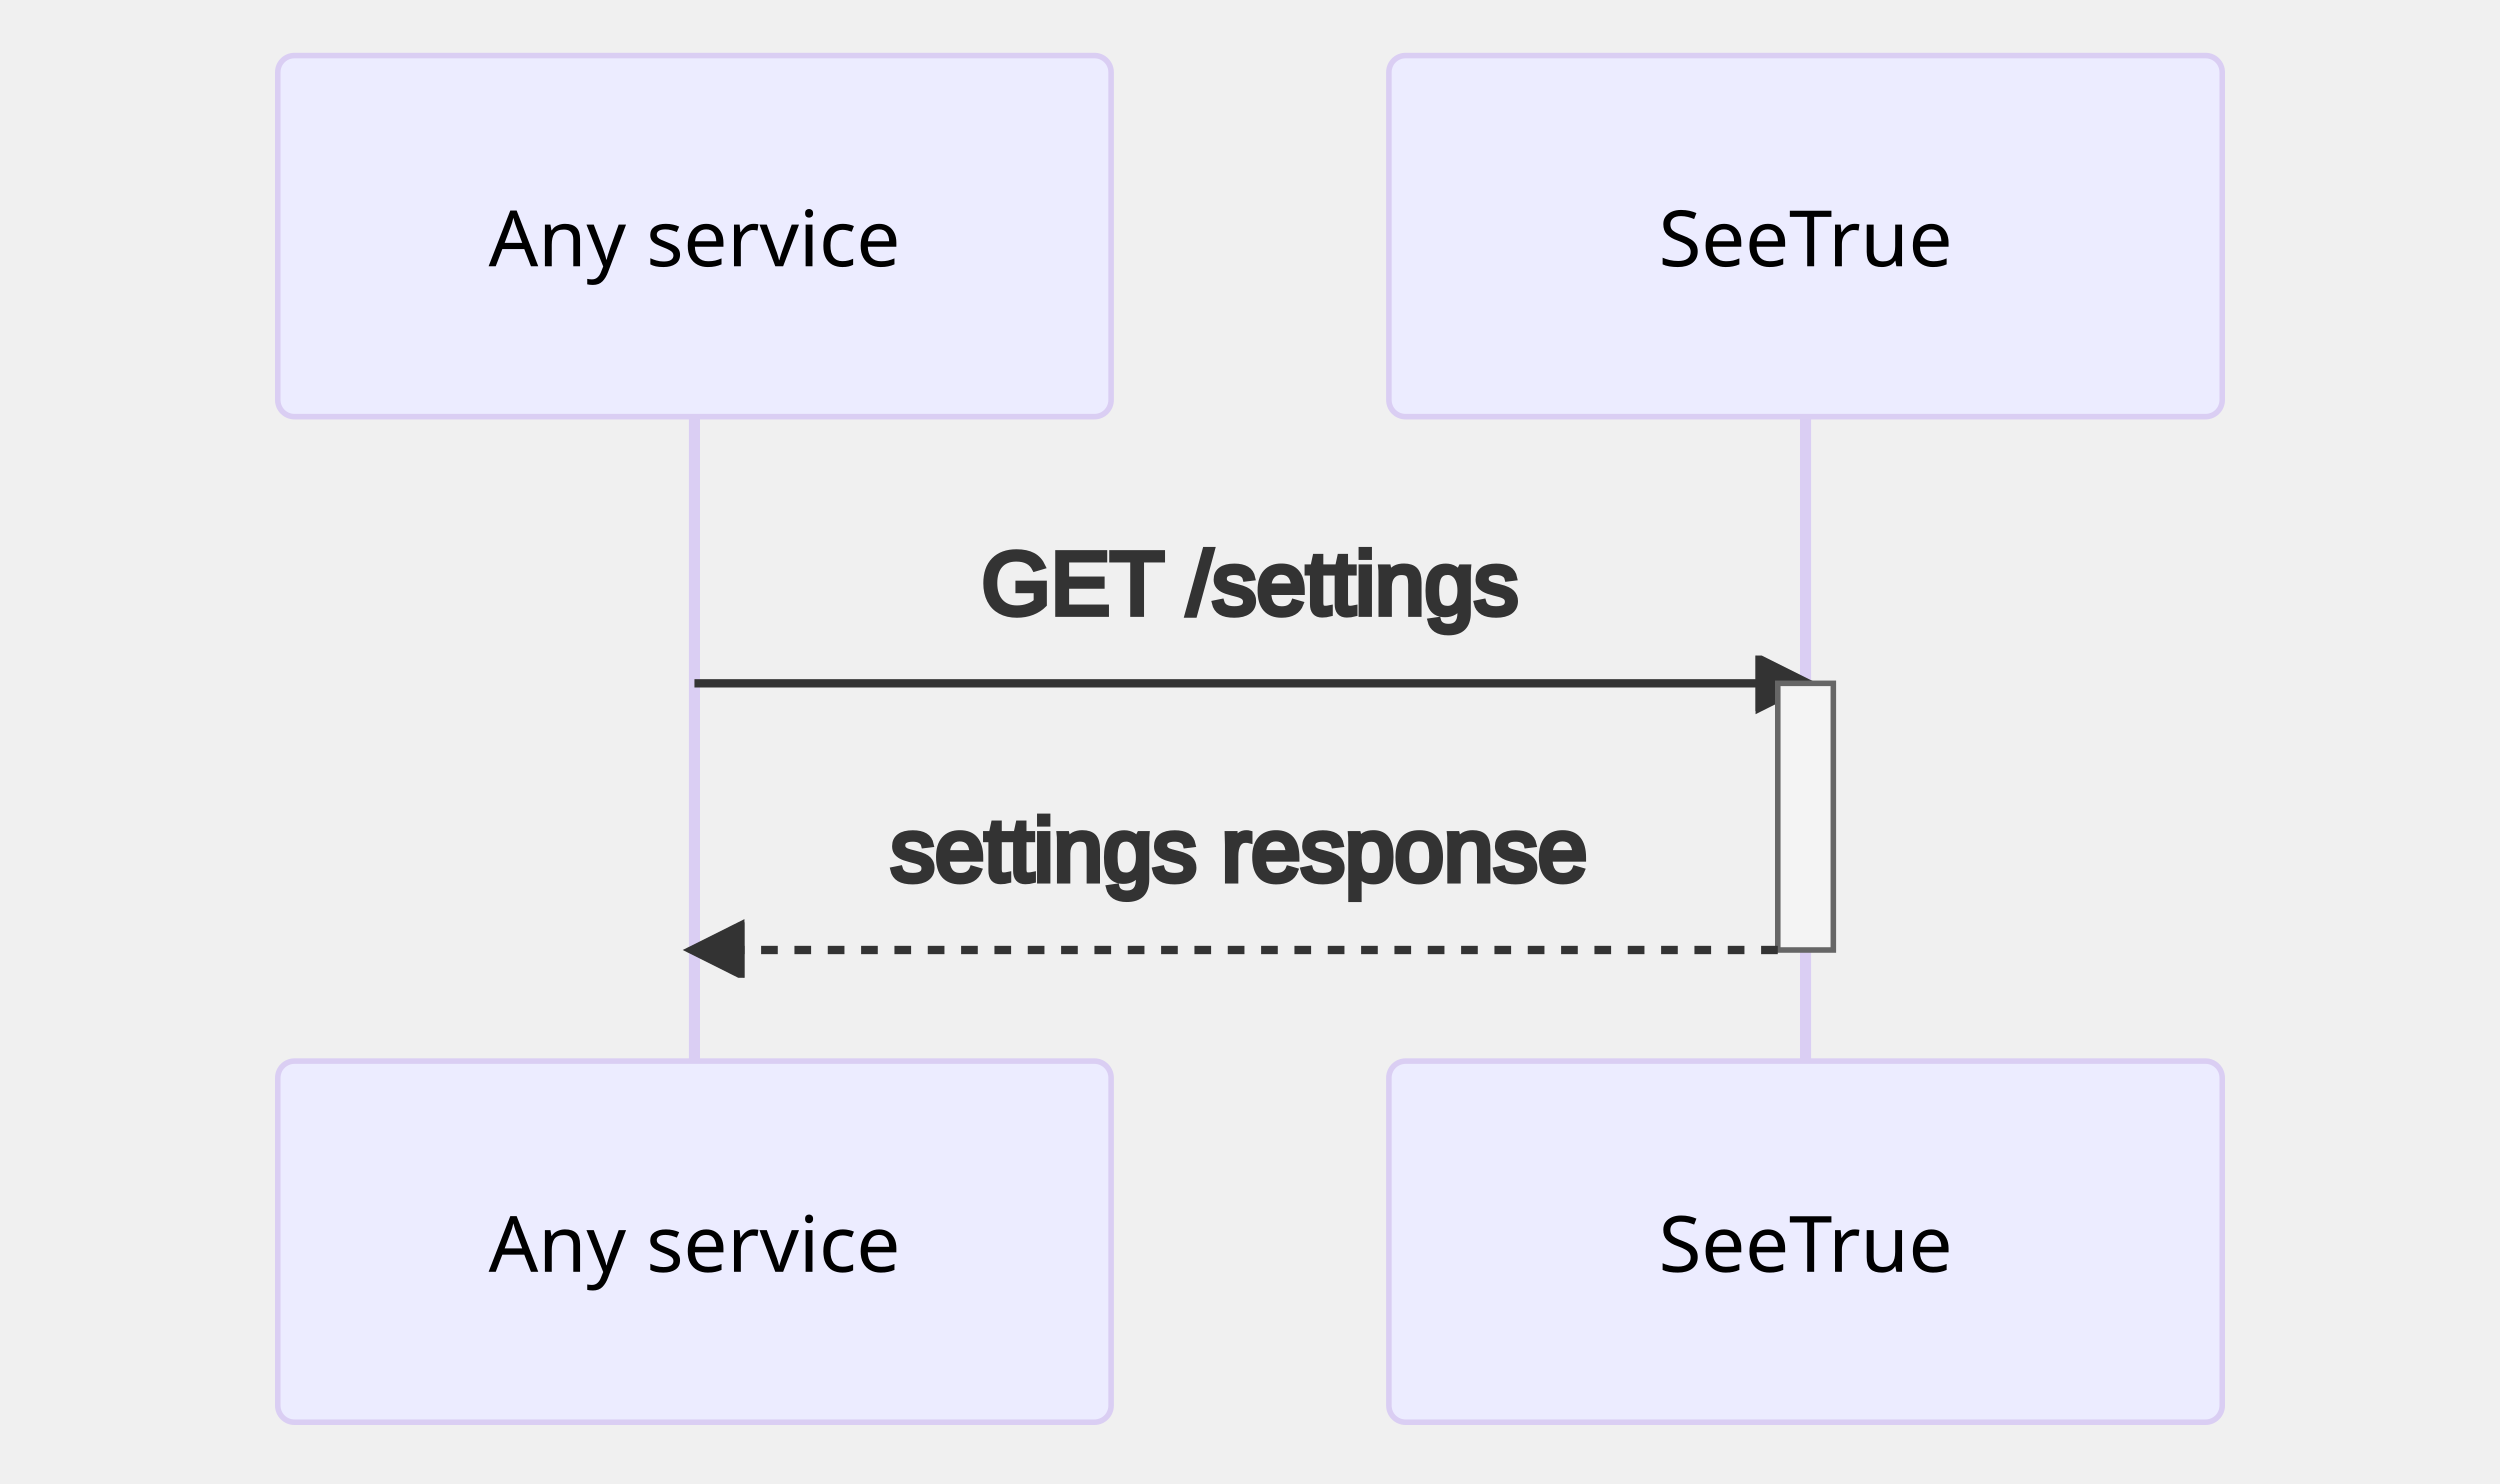
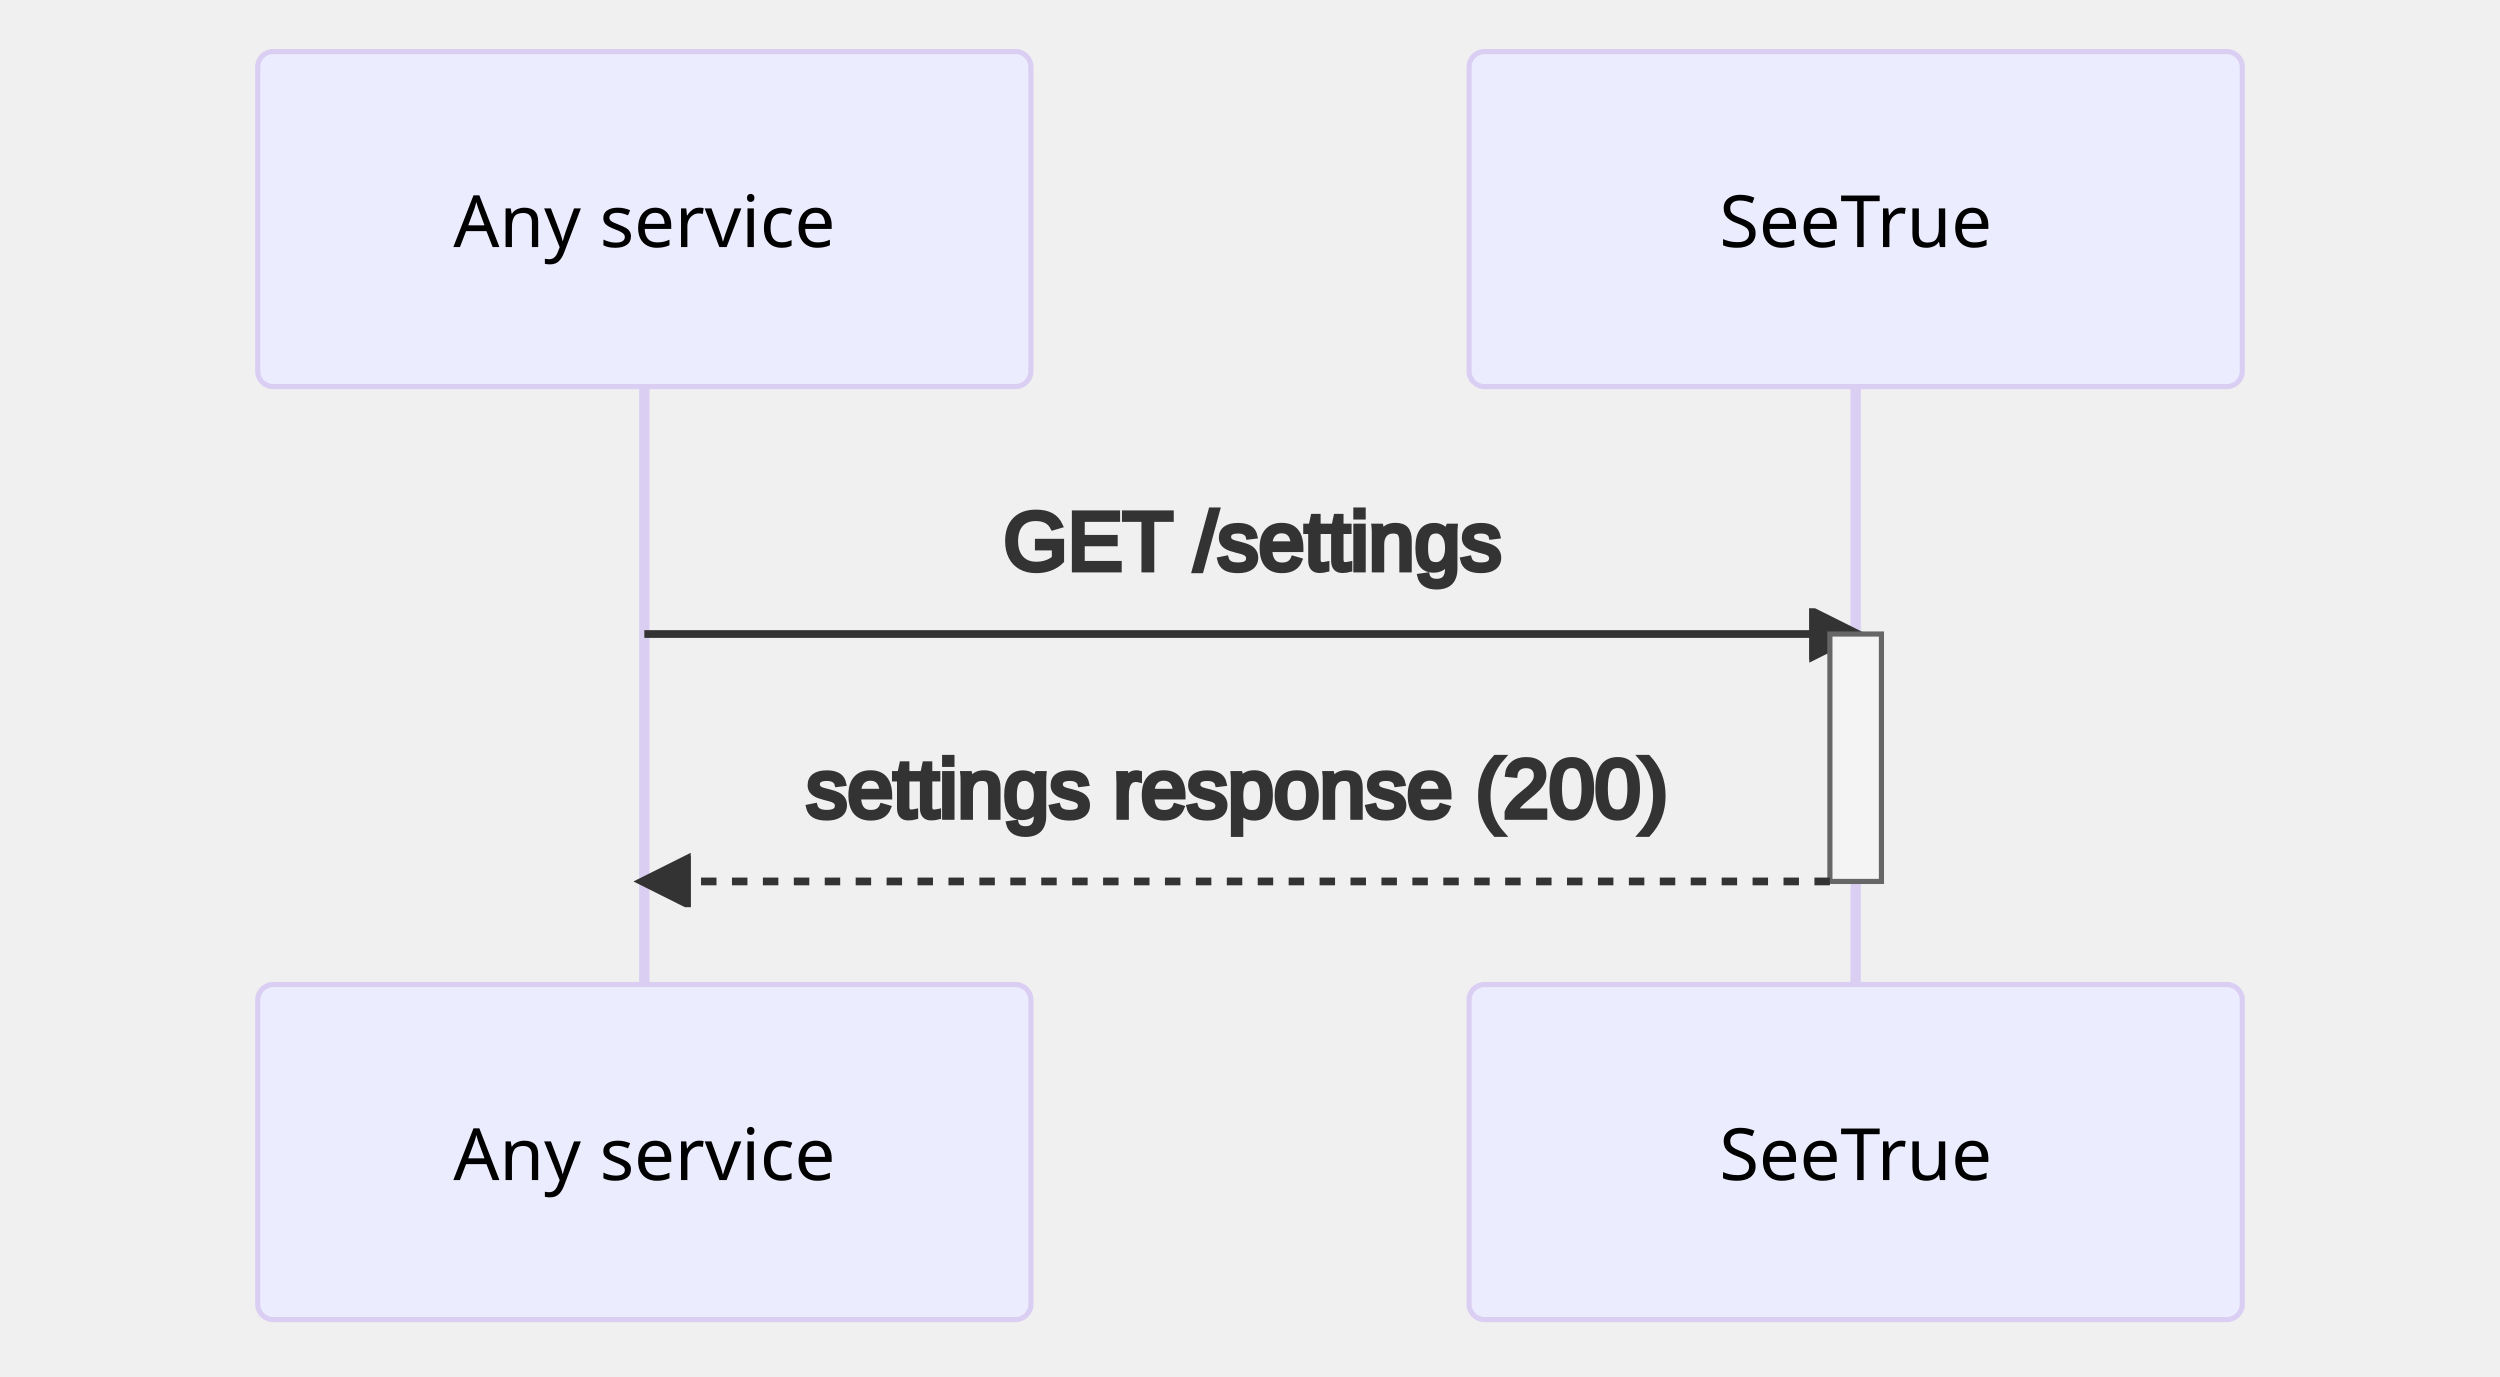
- <svg xmlns="http://www.w3.org/2000/svg" id="mermaid-1643148466842" width="100%" height="267" style="max-width: 450px; background-color: white;" viewBox="-50 -10 450 267">
-   <style>#mermaid-1643148466842 {font-family:"trebuchet ms",verdana,arial,sans-serif;font-size:16px;fill:#333;}#mermaid-1643148466842 .error-icon{fill:#552222;}#mermaid-1643148466842 .error-text{fill:#552222;stroke:#552222;}#mermaid-1643148466842 .edge-thickness-normal{stroke-width:2px;}#mermaid-1643148466842 .edge-thickness-thick{stroke-width:3.5px;}#mermaid-1643148466842 .edge-pattern-solid{stroke-dasharray:0;}#mermaid-1643148466842 .edge-pattern-dashed{stroke-dasharray:3;}#mermaid-1643148466842 .edge-pattern-dotted{stroke-dasharray:2;}#mermaid-1643148466842 .marker{fill:#333333;stroke:#333333;}#mermaid-1643148466842 .marker.cross{stroke:#333333;}#mermaid-1643148466842 svg{font-family:"trebuchet ms",verdana,arial,sans-serif;font-size:16px;}#mermaid-1643148466842 .actor{stroke:hsl(259.626, 59.777%, 87.902%);fill:#ECECFF;}#mermaid-1643148466842 text.actor&gt;tspan{fill:black;stroke:none;}#mermaid-1643148466842 .actor-line{stroke:grey;}#mermaid-1643148466842 .messageLine0{stroke-width:1.5;stroke-dasharray:none;stroke:#333;}#mermaid-1643148466842 .messageLine1{stroke-width:1.5;stroke-dasharray:2,2;stroke:#333;}#mermaid-1643148466842 #arrowhead path{fill:#333;stroke:#333;}#mermaid-1643148466842 .sequenceNumber{fill:white;}#mermaid-1643148466842 #sequencenumber{fill:#333;}#mermaid-1643148466842 #crosshead path{fill:#333;stroke:#333;}#mermaid-1643148466842 .messageText{fill:#333;stroke:#333;}#mermaid-1643148466842 .labelBox{stroke:hsl(259.626, 59.777%, 87.902%);fill:#ECECFF;}#mermaid-1643148466842 .labelText,#mermaid-1643148466842 .labelText&gt;tspan{fill:black;stroke:none;}#mermaid-1643148466842 .loopText,#mermaid-1643148466842 .loopText&gt;tspan{fill:black;stroke:none;}#mermaid-1643148466842 .loopLine{stroke-width:2px;stroke-dasharray:2,2;stroke:hsl(259.626, 59.777%, 87.902%);fill:hsl(259.626, 59.777%, 87.902%);}#mermaid-1643148466842 .note{stroke:#aaaa33;fill:#fff5ad;}#mermaid-1643148466842 .noteText,#mermaid-1643148466842 .noteText&gt;tspan{fill:black;stroke:none;}#mermaid-1643148466842 .activation0{fill:#f4f4f4;stroke:#666;}#mermaid-1643148466842 .activation1{fill:#f4f4f4;stroke:#666;}#mermaid-1643148466842 .activation2{fill:#f4f4f4;stroke:#666;}#mermaid-1643148466842 .actorPopupMenu{position:absolute;}#mermaid-1643148466842 .actorPopupMenuPanel{position:absolute;fill:#ECECFF;box-shadow:0px 8px 16px 0px rgba(0,0,0,0.2);filter:drop-shadow(3px 5px 2px rgb(0 0 0 / 0.4));}#mermaid-1643148466842 .actor-man line{stroke:hsl(259.626, 59.777%, 87.902%);fill:#ECECFF;}#mermaid-1643148466842 .actor-man circle,#mermaid-1643148466842 line{stroke:hsl(259.626, 59.777%, 87.902%);fill:#ECECFF;stroke-width:2px;}#mermaid-1643148466842 :root{--mermaid-font-family:"trebuchet ms",verdana,arial,sans-serif;}</style>
+ <svg xmlns="http://www.w3.org/2000/svg" id="mermaid-1643228912629" width="100%" height="267" style="max-width: 485px; background-color: white;" viewBox="-50 -10 485 267">
+   <style>#mermaid-1643228912629 {font-family:"trebuchet ms",verdana,arial,sans-serif;font-size:16px;fill:#333;}#mermaid-1643228912629 .error-icon{fill:#552222;}#mermaid-1643228912629 .error-text{fill:#552222;stroke:#552222;}#mermaid-1643228912629 .edge-thickness-normal{stroke-width:2px;}#mermaid-1643228912629 .edge-thickness-thick{stroke-width:3.5px;}#mermaid-1643228912629 .edge-pattern-solid{stroke-dasharray:0;}#mermaid-1643228912629 .edge-pattern-dashed{stroke-dasharray:3;}#mermaid-1643228912629 .edge-pattern-dotted{stroke-dasharray:2;}#mermaid-1643228912629 .marker{fill:#333333;stroke:#333333;}#mermaid-1643228912629 .marker.cross{stroke:#333333;}#mermaid-1643228912629 svg{font-family:"trebuchet ms",verdana,arial,sans-serif;font-size:16px;}#mermaid-1643228912629 .actor{stroke:hsl(259.626, 59.777%, 87.902%);fill:#ECECFF;}#mermaid-1643228912629 text.actor&gt;tspan{fill:black;stroke:none;}#mermaid-1643228912629 .actor-line{stroke:grey;}#mermaid-1643228912629 .messageLine0{stroke-width:1.5;stroke-dasharray:none;stroke:#333;}#mermaid-1643228912629 .messageLine1{stroke-width:1.5;stroke-dasharray:2,2;stroke:#333;}#mermaid-1643228912629 #arrowhead path{fill:#333;stroke:#333;}#mermaid-1643228912629 .sequenceNumber{fill:white;}#mermaid-1643228912629 #sequencenumber{fill:#333;}#mermaid-1643228912629 #crosshead path{fill:#333;stroke:#333;}#mermaid-1643228912629 .messageText{fill:#333;stroke:#333;}#mermaid-1643228912629 .labelBox{stroke:hsl(259.626, 59.777%, 87.902%);fill:#ECECFF;}#mermaid-1643228912629 .labelText,#mermaid-1643228912629 .labelText&gt;tspan{fill:black;stroke:none;}#mermaid-1643228912629 .loopText,#mermaid-1643228912629 .loopText&gt;tspan{fill:black;stroke:none;}#mermaid-1643228912629 .loopLine{stroke-width:2px;stroke-dasharray:2,2;stroke:hsl(259.626, 59.777%, 87.902%);fill:hsl(259.626, 59.777%, 87.902%);}#mermaid-1643228912629 .note{stroke:#aaaa33;fill:#fff5ad;}#mermaid-1643228912629 .noteText,#mermaid-1643228912629 .noteText&gt;tspan{fill:black;stroke:none;}#mermaid-1643228912629 .activation0{fill:#f4f4f4;stroke:#666;}#mermaid-1643228912629 .activation1{fill:#f4f4f4;stroke:#666;}#mermaid-1643228912629 .activation2{fill:#f4f4f4;stroke:#666;}#mermaid-1643228912629 .actorPopupMenu{position:absolute;}#mermaid-1643228912629 .actorPopupMenuPanel{position:absolute;fill:#ECECFF;box-shadow:0px 8px 16px 0px rgba(0,0,0,0.2);filter:drop-shadow(3px 5px 2px rgb(0 0 0 / 0.4));}#mermaid-1643228912629 .actor-man line{stroke:hsl(259.626, 59.777%, 87.902%);fill:#ECECFF;}#mermaid-1643228912629 .actor-man circle,#mermaid-1643228912629 line{stroke:hsl(259.626, 59.777%, 87.902%);fill:#ECECFF;stroke-width:2px;}#mermaid-1643228912629 :root{--mermaid-font-family:"trebuchet ms",verdana,arial,sans-serif;}</style>
  <g />
  <defs>
    <symbol id="computer" width="24" height="24">
      <path transform="scale(.5)" d="M2 2v13h20v-13h-20zm18 11h-16v-9h16v9zm-10.228 6l.466-1h3.524l.467 1h-4.457zm14.228 3h-24l2-6h2.104l-1.33 4h18.45l-1.297-4h2.073l2 6zm-5-10h-14v-7h14v7z" />
    </symbol>
  </defs>
  <defs>
    <symbol id="database" fill-rule="evenodd" clip-rule="evenodd">
      <path transform="scale(.5)" d="M12.258.001l.256.004.255.005.253.008.251.01.249.012.247.015.246.016.242.019.241.02.239.023.236.024.233.027.231.028.229.031.225.032.223.034.22.036.217.038.214.04.211.041.208.043.205.045.201.046.198.048.194.05.191.051.187.053.183.054.18.056.175.057.172.059.168.06.163.061.16.063.155.064.15.066.074.033.073.033.071.034.07.034.069.035.068.035.067.035.066.035.064.036.064.036.062.036.06.036.06.037.058.037.058.037.055.038.055.038.053.038.052.038.051.039.05.039.048.039.047.039.045.04.044.04.043.04.041.04.04.041.039.041.037.041.036.041.034.041.033.042.032.042.03.042.029.042.027.042.026.043.024.043.023.043.021.043.02.043.018.044.017.043.015.044.013.044.012.044.011.045.009.044.007.045.006.045.004.045.002.045.001.045v17l-.001.045-.002.045-.004.045-.006.045-.007.045-.009.044-.011.045-.012.044-.013.044-.015.044-.017.043-.018.044-.02.043-.021.043-.023.043-.024.043-.026.043-.027.042-.029.042-.03.042-.032.042-.033.042-.034.041-.036.041-.037.041-.039.041-.04.041-.041.04-.043.04-.044.04-.045.04-.047.039-.048.039-.05.039-.051.039-.052.038-.053.038-.055.038-.055.038-.058.037-.058.037-.06.037-.06.036-.062.036-.064.036-.064.036-.066.035-.067.035-.068.035-.069.035-.07.034-.071.034-.073.033-.074.033-.15.066-.155.064-.16.063-.163.061-.168.06-.172.059-.175.057-.18.056-.183.054-.187.053-.191.051-.194.05-.198.048-.201.046-.205.045-.208.043-.211.041-.214.04-.217.038-.22.036-.223.034-.225.032-.229.031-.231.028-.233.027-.236.024-.239.023-.241.02-.242.019-.246.016-.247.015-.249.012-.251.01-.253.008-.255.005-.256.004-.258.001-.258-.001-.256-.004-.255-.005-.253-.008-.251-.01-.249-.012-.247-.015-.245-.016-.243-.019-.241-.02-.238-.023-.236-.024-.234-.027-.231-.028-.228-.031-.226-.032-.223-.034-.22-.036-.217-.038-.214-.04-.211-.041-.208-.043-.204-.045-.201-.046-.198-.048-.195-.05-.19-.051-.187-.053-.184-.054-.179-.056-.176-.057-.172-.059-.167-.06-.164-.061-.159-.063-.155-.064-.151-.066-.074-.033-.072-.033-.072-.034-.07-.034-.069-.035-.068-.035-.067-.035-.066-.035-.064-.036-.063-.036-.062-.036-.061-.036-.06-.037-.058-.037-.057-.037-.056-.038-.055-.038-.053-.038-.052-.038-.051-.039-.049-.039-.049-.039-.046-.039-.046-.04-.044-.04-.043-.04-.041-.04-.04-.041-.039-.041-.037-.041-.036-.041-.034-.041-.033-.042-.032-.042-.03-.042-.029-.042-.027-.042-.026-.043-.024-.043-.023-.043-.021-.043-.02-.043-.018-.044-.017-.043-.015-.044-.013-.044-.012-.044-.011-.045-.009-.044-.007-.045-.006-.045-.004-.045-.002-.045-.001-.045v-17l.001-.045.002-.045.004-.045.006-.045.007-.045.009-.044.011-.045.012-.044.013-.044.015-.044.017-.043.018-.044.02-.043.021-.043.023-.043.024-.043.026-.043.027-.042.029-.042.03-.042.032-.042.033-.042.034-.041.036-.041.037-.041.039-.041.04-.041.041-.04.043-.04.044-.04.046-.04.046-.039.049-.039.049-.039.051-.039.052-.038.053-.038.055-.038.056-.038.057-.037.058-.037.06-.037.061-.036.062-.036.063-.036.064-.036.066-.035.067-.035.068-.035.069-.035.07-.034.072-.034.072-.033.074-.033.151-.066.155-.064.159-.063.164-.061.167-.06.172-.059.176-.057.179-.056.184-.054.187-.053.19-.051.195-.05.198-.048.201-.046.204-.045.208-.043.211-.041.214-.04.217-.038.22-.036.223-.034.226-.032.228-.031.231-.028.234-.027.236-.024.238-.023.241-.02.243-.019.245-.016.247-.015.249-.012.251-.01.253-.008.255-.005.256-.004.258-.001.258.001zm-9.258 20.499v.01l.001.021.003.021.004.022.005.021.006.022.007.022.009.023.01.022.011.023.012.023.013.023.015.023.016.024.017.023.018.024.019.024.021.024.022.025.023.024.024.025.052.049.056.05.061.051.066.051.07.051.075.051.079.052.084.052.088.052.092.052.097.052.102.051.105.052.11.052.114.051.119.051.123.051.127.05.131.05.135.05.139.048.144.049.147.047.152.047.155.047.16.045.163.045.167.043.171.043.176.041.178.041.183.039.187.039.19.037.194.035.197.035.202.033.204.031.209.03.212.029.216.027.219.025.222.024.226.021.23.02.233.018.236.016.24.015.243.012.246.01.249.008.253.005.256.004.259.001.26-.001.257-.004.254-.005.25-.008.247-.011.244-.012.241-.014.237-.016.233-.018.231-.021.226-.021.224-.024.22-.026.216-.027.212-.028.21-.031.205-.031.202-.034.198-.034.194-.036.191-.037.187-.039.183-.04.179-.04.175-.042.172-.043.168-.044.163-.045.16-.046.155-.046.152-.047.148-.048.143-.049.139-.049.136-.05.131-.05.126-.05.123-.051.118-.052.114-.051.11-.052.106-.052.101-.052.096-.052.092-.052.088-.053.083-.051.079-.052.074-.052.07-.051.065-.051.06-.051.056-.05.051-.05.023-.024.023-.025.021-.024.02-.024.019-.024.018-.024.017-.024.015-.023.014-.024.013-.023.012-.023.01-.023.01-.022.008-.022.006-.022.006-.022.004-.022.004-.021.001-.021.001-.021v-4.127l-.077.055-.08.053-.083.054-.085.053-.087.052-.09.052-.093.051-.095.05-.097.05-.1.049-.102.049-.105.048-.106.047-.109.047-.111.046-.114.045-.115.045-.118.044-.12.043-.122.042-.124.042-.126.041-.128.04-.13.04-.132.038-.134.038-.135.037-.138.037-.139.035-.142.035-.143.034-.144.033-.147.032-.148.031-.15.03-.151.03-.153.029-.154.027-.156.027-.158.026-.159.025-.161.024-.162.023-.163.022-.165.021-.166.02-.167.019-.169.018-.169.017-.171.016-.173.015-.173.014-.175.013-.175.012-.177.011-.178.01-.179.008-.179.008-.181.006-.182.005-.182.004-.184.003-.184.002h-.37l-.184-.002-.184-.003-.182-.004-.182-.005-.181-.006-.179-.008-.179-.008-.178-.01-.176-.011-.176-.012-.175-.013-.173-.014-.172-.015-.171-.016-.17-.017-.169-.018-.167-.019-.166-.02-.165-.021-.163-.022-.162-.023-.161-.024-.159-.025-.157-.026-.156-.027-.155-.027-.153-.029-.151-.03-.15-.03-.148-.031-.146-.032-.145-.033-.143-.034-.141-.035-.14-.035-.137-.037-.136-.037-.134-.038-.132-.038-.13-.04-.128-.04-.126-.041-.124-.042-.122-.042-.12-.044-.117-.043-.116-.045-.113-.045-.112-.046-.109-.047-.106-.047-.105-.048-.102-.049-.1-.049-.097-.05-.095-.05-.093-.052-.09-.051-.087-.052-.085-.053-.083-.054-.08-.054-.077-.054v4.127zm0-5.654v.011l.001.021.003.021.004.021.005.022.006.022.007.022.009.022.01.022.011.023.012.023.013.023.015.024.016.023.017.024.018.024.019.024.021.024.022.024.023.025.024.024.052.05.056.05.061.05.066.051.07.051.075.052.079.051.084.052.088.052.092.052.097.052.102.052.105.052.11.051.114.051.119.052.123.05.127.051.131.05.135.049.139.049.144.048.147.048.152.047.155.046.16.045.163.045.167.044.171.042.176.042.178.04.183.04.187.038.19.037.194.036.197.034.202.033.204.032.209.03.212.028.216.027.219.025.222.024.226.022.23.02.233.018.236.016.24.014.243.012.246.01.249.008.253.006.256.003.259.001.26-.001.257-.003.254-.006.25-.008.247-.01.244-.012.241-.015.237-.016.233-.018.231-.02.226-.022.224-.024.22-.025.216-.027.212-.029.21-.03.205-.032.202-.033.198-.035.194-.036.191-.037.187-.039.183-.039.179-.041.175-.042.172-.043.168-.044.163-.045.16-.045.155-.047.152-.047.148-.048.143-.048.139-.05.136-.049.131-.05.126-.051.123-.051.118-.051.114-.052.11-.052.106-.052.101-.052.096-.052.092-.052.088-.052.083-.052.079-.052.074-.051.07-.052.065-.051.06-.05.056-.051.051-.049.023-.025.023-.024.021-.025.02-.024.019-.024.018-.024.017-.024.015-.023.014-.023.013-.024.012-.022.01-.023.01-.023.008-.022.006-.022.006-.022.004-.021.004-.022.001-.021.001-.021v-4.139l-.077.054-.08.054-.083.054-.085.052-.087.053-.09.051-.093.051-.095.051-.097.05-.1.049-.102.049-.105.048-.106.047-.109.047-.111.046-.114.045-.115.044-.118.044-.12.044-.122.042-.124.042-.126.041-.128.04-.13.039-.132.039-.134.038-.135.037-.138.036-.139.036-.142.035-.143.033-.144.033-.147.033-.148.031-.15.03-.151.03-.153.028-.154.028-.156.027-.158.026-.159.025-.161.024-.162.023-.163.022-.165.021-.166.02-.167.019-.169.018-.169.017-.171.016-.173.015-.173.014-.175.013-.175.012-.177.011-.178.009-.179.009-.179.007-.181.007-.182.005-.182.004-.184.003-.184.002h-.37l-.184-.002-.184-.003-.182-.004-.182-.005-.181-.007-.179-.007-.179-.009-.178-.009-.176-.011-.176-.012-.175-.013-.173-.014-.172-.015-.171-.016-.17-.017-.169-.018-.167-.019-.166-.02-.165-.021-.163-.022-.162-.023-.161-.024-.159-.025-.157-.026-.156-.027-.155-.028-.153-.028-.151-.03-.15-.03-.148-.031-.146-.033-.145-.033-.143-.033-.141-.035-.14-.036-.137-.036-.136-.037-.134-.038-.132-.039-.13-.039-.128-.04-.126-.041-.124-.042-.122-.043-.12-.043-.117-.044-.116-.044-.113-.046-.112-.046-.109-.046-.106-.047-.105-.048-.102-.049-.1-.049-.097-.05-.095-.051-.093-.051-.09-.051-.087-.053-.085-.052-.083-.054-.08-.054-.077-.054v4.139zm0-5.666v.011l.001.02.003.022.004.021.005.022.006.021.007.022.009.023.01.022.011.023.012.023.013.023.015.023.016.024.017.024.018.023.019.024.021.025.022.024.023.024.024.025.052.05.056.05.061.05.066.051.07.051.075.052.079.051.084.052.088.052.092.052.097.052.102.052.105.051.11.052.114.051.119.051.123.051.127.05.131.05.135.05.139.049.144.048.147.048.152.047.155.046.16.045.163.045.167.043.171.043.176.042.178.04.183.04.187.038.19.037.194.036.197.034.202.033.204.032.209.03.212.028.216.027.219.025.222.024.226.021.23.02.233.018.236.017.24.014.243.012.246.01.249.008.253.006.256.003.259.001.26-.001.257-.003.254-.006.25-.008.247-.01.244-.013.241-.014.237-.016.233-.018.231-.02.226-.022.224-.024.22-.025.216-.027.212-.029.21-.03.205-.032.202-.033.198-.035.194-.036.191-.037.187-.039.183-.039.179-.041.175-.042.172-.043.168-.044.163-.045.16-.045.155-.047.152-.047.148-.048.143-.049.139-.049.136-.049.131-.051.126-.05.123-.051.118-.052.114-.051.11-.052.106-.052.101-.052.096-.052.092-.052.088-.052.083-.052.079-.052.074-.052.07-.051.065-.051.06-.051.056-.05.051-.049.023-.025.023-.025.021-.024.02-.024.019-.024.018-.024.017-.024.015-.023.014-.024.013-.023.012-.023.01-.022.01-.023.008-.022.006-.022.006-.022.004-.022.004-.021.001-.021.001-.021v-4.153l-.077.054-.08.054-.083.053-.085.053-.087.053-.09.051-.093.051-.095.051-.097.05-.1.049-.102.048-.105.048-.106.048-.109.046-.111.046-.114.046-.115.044-.118.044-.12.043-.122.043-.124.042-.126.041-.128.04-.13.039-.132.039-.134.038-.135.037-.138.036-.139.036-.142.034-.143.034-.144.033-.147.032-.148.032-.15.03-.151.03-.153.028-.154.028-.156.027-.158.026-.159.024-.161.024-.162.023-.163.023-.165.021-.166.02-.167.019-.169.018-.169.017-.171.016-.173.015-.173.014-.175.013-.175.012-.177.01-.178.01-.179.009-.179.007-.181.006-.182.006-.182.004-.184.003-.184.001-.185.001-.185-.001-.184-.001-.184-.003-.182-.004-.182-.006-.181-.006-.179-.007-.179-.009-.178-.01-.176-.01-.176-.012-.175-.013-.173-.014-.172-.015-.171-.016-.17-.017-.169-.018-.167-.019-.166-.02-.165-.021-.163-.023-.162-.023-.161-.024-.159-.024-.157-.026-.156-.027-.155-.028-.153-.028-.151-.03-.15-.03-.148-.032-.146-.032-.145-.033-.143-.034-.141-.034-.14-.036-.137-.036-.136-.037-.134-.038-.132-.039-.13-.039-.128-.041-.126-.041-.124-.041-.122-.043-.12-.043-.117-.044-.116-.044-.113-.046-.112-.046-.109-.046-.106-.048-.105-.048-.102-.048-.1-.05-.097-.049-.095-.051-.093-.051-.09-.052-.087-.052-.085-.053-.083-.053-.08-.054-.077-.054v4.153zm8.74-8.179l-.257.004-.254.005-.25.008-.247.011-.244.012-.241.014-.237.016-.233.018-.231.021-.226.022-.224.023-.22.026-.216.027-.212.028-.21.031-.205.032-.202.033-.198.034-.194.036-.191.038-.187.038-.183.04-.179.041-.175.042-.172.043-.168.043-.163.045-.16.046-.155.046-.152.048-.148.048-.143.048-.139.049-.136.05-.131.05-.126.051-.123.051-.118.051-.114.052-.11.052-.106.052-.101.052-.096.052-.092.052-.088.052-.083.052-.079.052-.074.051-.07.052-.065.051-.06.05-.056.05-.051.05-.023.025-.023.024-.021.024-.02.025-.019.024-.018.024-.017.023-.015.024-.014.023-.013.023-.012.023-.01.023-.01.022-.008.022-.006.023-.006.021-.004.022-.004.021-.001.021-.001.021.001.021.001.021.004.021.004.022.006.021.006.023.008.022.01.022.01.023.012.023.013.023.014.023.015.024.017.023.018.024.019.024.02.025.021.024.023.024.023.025.051.05.056.05.06.05.065.051.07.052.074.051.079.052.083.052.088.052.092.052.096.052.101.052.106.052.11.052.114.052.118.051.123.051.126.051.131.05.136.05.139.049.143.048.148.048.152.048.155.046.16.046.163.045.168.043.172.043.175.042.179.041.183.04.187.038.191.038.194.036.198.034.202.033.205.032.21.031.212.028.216.027.22.026.224.023.226.022.231.021.233.018.237.016.241.014.244.012.247.011.25.008.254.005.257.004.26.001.26-.001.257-.004.254-.005.25-.008.247-.011.244-.012.241-.014.237-.016.233-.018.231-.021.226-.022.224-.023.22-.026.216-.027.212-.028.21-.031.205-.032.202-.033.198-.034.194-.036.191-.038.187-.038.183-.04.179-.041.175-.042.172-.043.168-.043.163-.045.16-.046.155-.046.152-.048.148-.048.143-.048.139-.049.136-.05.131-.05.126-.051.123-.051.118-.051.114-.052.11-.052.106-.052.101-.052.096-.052.092-.052.088-.052.083-.052.079-.052.074-.051.07-.052.065-.051.06-.05.056-.05.051-.05.023-.025.023-.024.021-.024.02-.025.019-.024.018-.024.017-.023.015-.024.014-.023.013-.023.012-.023.01-.023.01-.022.008-.022.006-.023.006-.021.004-.022.004-.021.001-.021.001-.021-.001-.021-.001-.021-.004-.021-.004-.022-.006-.021-.006-.023-.008-.022-.01-.022-.01-.023-.012-.023-.013-.023-.014-.023-.015-.024-.017-.023-.018-.024-.019-.024-.02-.025-.021-.024-.023-.024-.023-.025-.051-.05-.056-.05-.06-.05-.065-.051-.07-.052-.074-.051-.079-.052-.083-.052-.088-.052-.092-.052-.096-.052-.101-.052-.106-.052-.11-.052-.114-.052-.118-.051-.123-.051-.126-.051-.131-.05-.136-.05-.139-.049-.143-.048-.148-.048-.152-.048-.155-.046-.16-.046-.163-.045-.168-.043-.172-.043-.175-.042-.179-.041-.183-.04-.187-.038-.191-.038-.194-.036-.198-.034-.202-.033-.205-.032-.21-.031-.212-.028-.216-.027-.22-.026-.224-.023-.226-.022-.231-.021-.233-.018-.237-.016-.241-.014-.244-.012-.247-.011-.25-.008-.254-.005-.257-.004-.26-.001-.26.001z" />
    </symbol>
  </defs>
  <defs>
    <symbol id="clock" width="24" height="24">
      <path transform="scale(.5)" d="M12 2c5.514 0 10 4.486 10 10s-4.486 10-10 10-10-4.486-10-10 4.486-10 10-10zm0-2c-6.627 0-12 5.373-12 12s5.373 12 12 12 12-5.373 12-12-5.373-12-12-12zm5.848 12.459c.202.038.202.333.001.372-1.907.361-6.045 1.111-6.547 1.111-.719 0-1.301-.582-1.301-1.301 0-.512.77-5.447 1.125-7.445.034-.192.312-.181.343.014l.985 6.238 5.394 1.011z" />
    </symbol>
  </defs>
  <g>
    <line id="actor0" x1="75" y1="5" x2="75" y2="201" class="200" stroke-width="0.5px" stroke="#999" />
    <g id="root-0">
      <rect x="0" y="0" fill="#eaeaea" stroke="#666" width="150" height="65" rx="3" ry="3" class="actor" />
      <text x="75" y="32.5" dominant-baseline="central" alignment-baseline="central" class="actor" style="text-anchor: middle; font-size: 14px; font-weight: 400; font-family: Open-Sans, &quot;sans-serif&quot;;">
        <tspan x="75" dy="0">Any service</tspan>
      </text>
    </g>
  </g>
  <g>
-     <line id="actor1" x1="275" y1="5" x2="275" y2="201" class="200" stroke-width="0.5px" stroke="#999" />
+     <line id="actor1" x1="310" y1="5" x2="310" y2="201" class="200" stroke-width="0.5px" stroke="#999" />
    <g id="root-1">
-       <rect x="200" y="0" fill="#eaeaea" stroke="#666" width="150" height="65" rx="3" ry="3" class="actor" />
-       <text x="275" y="32.5" dominant-baseline="central" alignment-baseline="central" class="actor" style="text-anchor: middle; font-size: 14px; font-weight: 400; font-family: Open-Sans, &quot;sans-serif&quot;;">
-         <tspan x="275" dy="0">SeeTrue</tspan>
+       <rect x="235" y="0" fill="#eaeaea" stroke="#666" width="150" height="65" rx="3" ry="3" class="actor" />
+       <text x="310" y="32.5" dominant-baseline="central" alignment-baseline="central" class="actor" style="text-anchor: middle; font-size: 14px; font-weight: 400; font-family: Open-Sans, &quot;sans-serif&quot;;">
+         <tspan x="310" dy="0">SeeTrue</tspan>
      </text>
    </g>
  </g>
  <defs>
    <marker id="arrowhead" refX="9" refY="5" markerUnits="userSpaceOnUse" markerWidth="12" markerHeight="12" orient="auto">
      <path d="M 0 0 L 10 5 L 0 10 z" />
    </marker>
  </defs>
  <defs>
    <marker id="crosshead" markerWidth="15" markerHeight="8" orient="auto" refX="16" refY="4">
      <path fill="black" stroke="#000000" stroke-width="1px" d="M 9,2 V 6 L16,4 Z" style="stroke-dasharray: 0, 0;" />
      <path fill="none" stroke="#000000" stroke-width="1px" d="M 0,1 L 6,7 M 6,1 L 0,7" style="stroke-dasharray: 0, 0;" />
    </marker>
  </defs>
  <defs>
    <marker id="filled-head" refX="18" refY="7" markerWidth="20" markerHeight="28" orient="auto">
      <path d="M 18,7 L9,13 L14,7 L9,1 Z" />
    </marker>
  </defs>
  <defs>
    <marker id="sequencenumber" refX="15" refY="15" markerWidth="60" markerHeight="40" orient="auto">
      <circle cx="15" cy="15" r="6" />
    </marker>
  </defs>
-   <text x="175" y="80" text-anchor="middle" dominant-baseline="middle" alignment-baseline="middle" class="messageText" dy="1em" style="font-family: &quot;trebuchet ms&quot;, verdana, arial, sans-serif; font-size: 16px; font-weight: 400;">GET /settings</text>
-   <line x1="75" y1="113" x2="275" y2="113" class="messageLine0" stroke-width="2" stroke="none" marker-end="url(#arrowhead)" style="fill: none;" />
+   <text x="193" y="80" text-anchor="middle" dominant-baseline="middle" alignment-baseline="middle" class="messageText" dy="1em" style="font-family: &quot;trebuchet ms&quot;, verdana, arial, sans-serif; font-size: 16px; font-weight: 400;">GET /settings</text>
+   <line x1="75" y1="113" x2="310" y2="113" class="messageLine0" stroke-width="2" stroke="none" marker-end="url(#arrowhead)" style="fill: none;" />
  <g>
-     <rect x="270" y="113" fill="#EDF2AE" stroke="#666" width="10" height="48" rx="0" ry="0" class="activation0" />
+     <rect x="305" y="113" fill="#EDF2AE" stroke="#666" width="10" height="48" rx="0" ry="0" class="activation0" />
  </g>
-   <text x="173" y="128" text-anchor="middle" dominant-baseline="middle" alignment-baseline="middle" class="messageText" dy="1em" style="font-family: &quot;trebuchet ms&quot;, verdana, arial, sans-serif; font-size: 16px; font-weight: 400;">settings response</text>
-   <line x1="270" y1="161" x2="75" y2="161" class="messageLine1" stroke-width="2" stroke="none" marker-end="url(#arrowhead)" style="stroke-dasharray: 3, 3; fill: none;" />
+   <text x="190" y="128" text-anchor="middle" dominant-baseline="middle" alignment-baseline="middle" class="messageText" dy="1em" style="font-family: &quot;trebuchet ms&quot;, verdana, arial, sans-serif; font-size: 16px; font-weight: 400;">settings response (200)</text>
+   <line x1="305" y1="161" x2="75" y2="161" class="messageLine1" stroke-width="2" stroke="none" marker-end="url(#arrowhead)" style="stroke-dasharray: 3, 3; fill: none;" />
  <g>
    <rect x="0" y="181" fill="#eaeaea" stroke="#666" width="150" height="65" rx="3" ry="3" class="actor" />
    <text x="75" y="213.5" dominant-baseline="central" alignment-baseline="central" class="actor" style="text-anchor: middle; font-size: 14px; font-weight: 400; font-family: Open-Sans, &quot;sans-serif&quot;;">
      <tspan x="75" dy="0">Any service</tspan>
    </text>
  </g>
  <g>
-     <rect x="200" y="181" fill="#eaeaea" stroke="#666" width="150" height="65" rx="3" ry="3" class="actor" />
-     <text x="275" y="213.5" dominant-baseline="central" alignment-baseline="central" class="actor" style="text-anchor: middle; font-size: 14px; font-weight: 400; font-family: Open-Sans, &quot;sans-serif&quot;;">
-       <tspan x="275" dy="0">SeeTrue</tspan>
+     <rect x="235" y="181" fill="#eaeaea" stroke="#666" width="150" height="65" rx="3" ry="3" class="actor" />
+     <text x="310" y="213.5" dominant-baseline="central" alignment-baseline="central" class="actor" style="text-anchor: middle; font-size: 14px; font-weight: 400; font-family: Open-Sans, &quot;sans-serif&quot;;">
+       <tspan x="310" dy="0">SeeTrue</tspan>
    </text>
  </g>
</svg>
